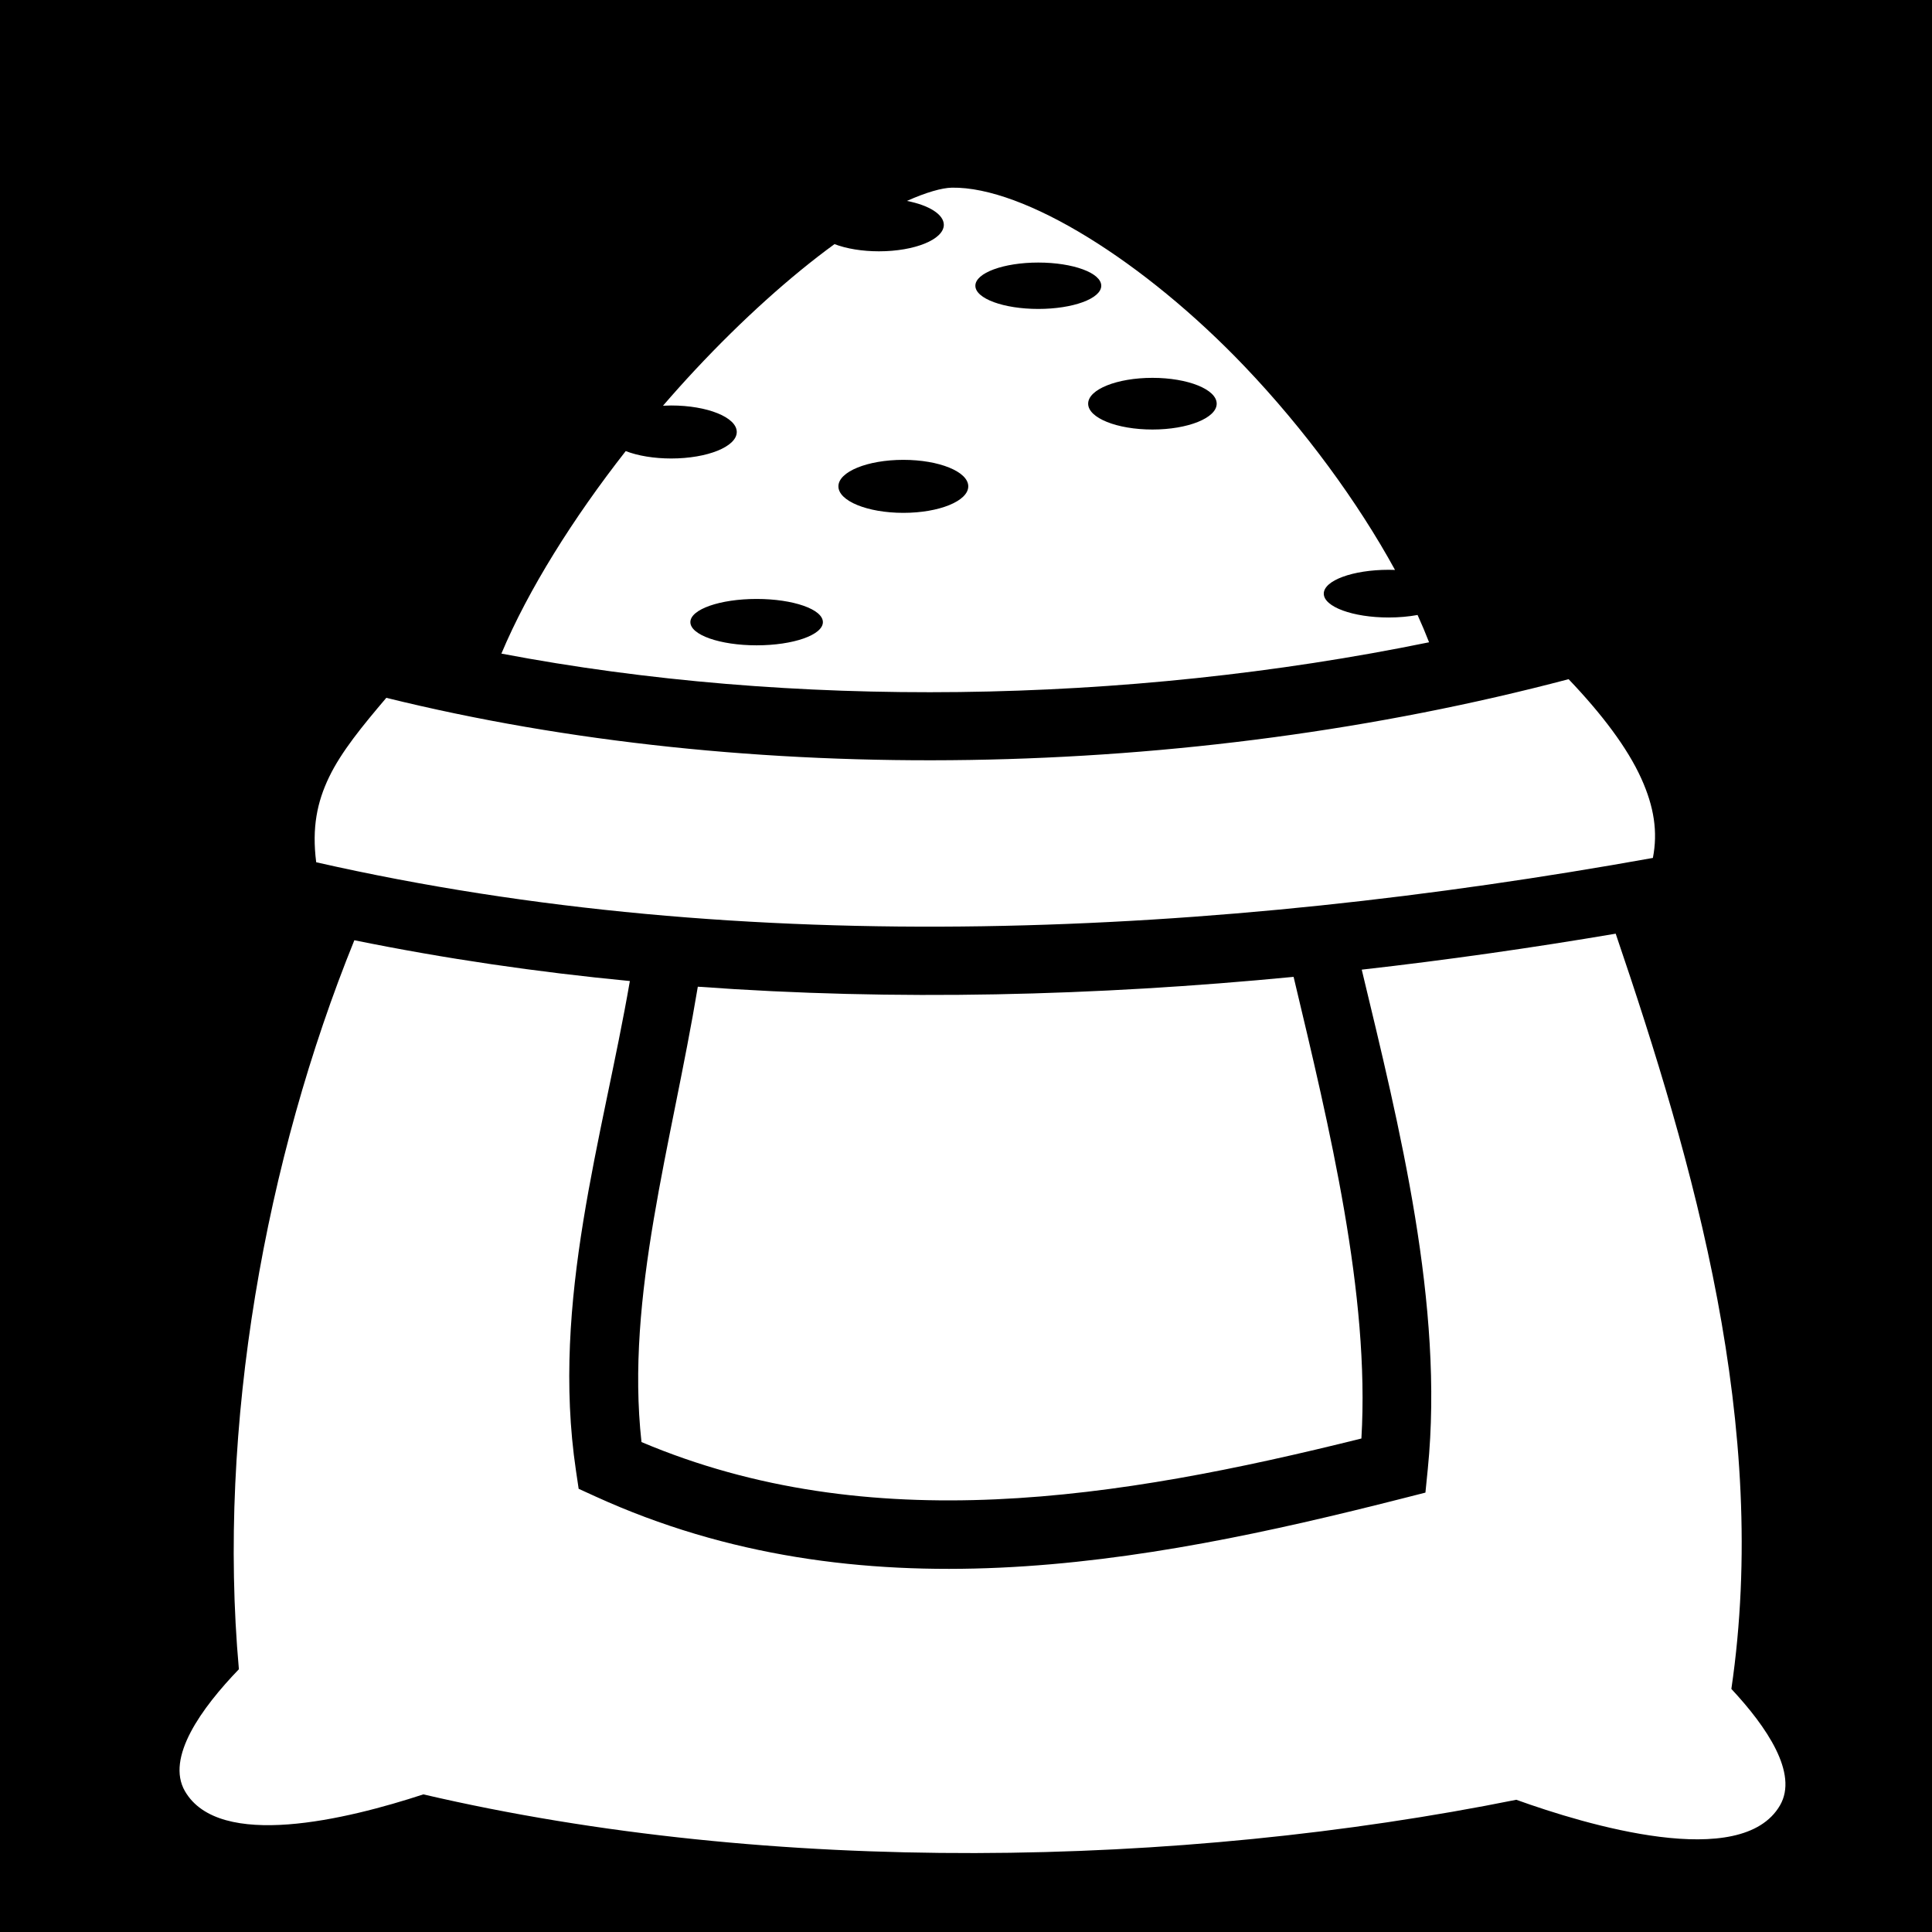
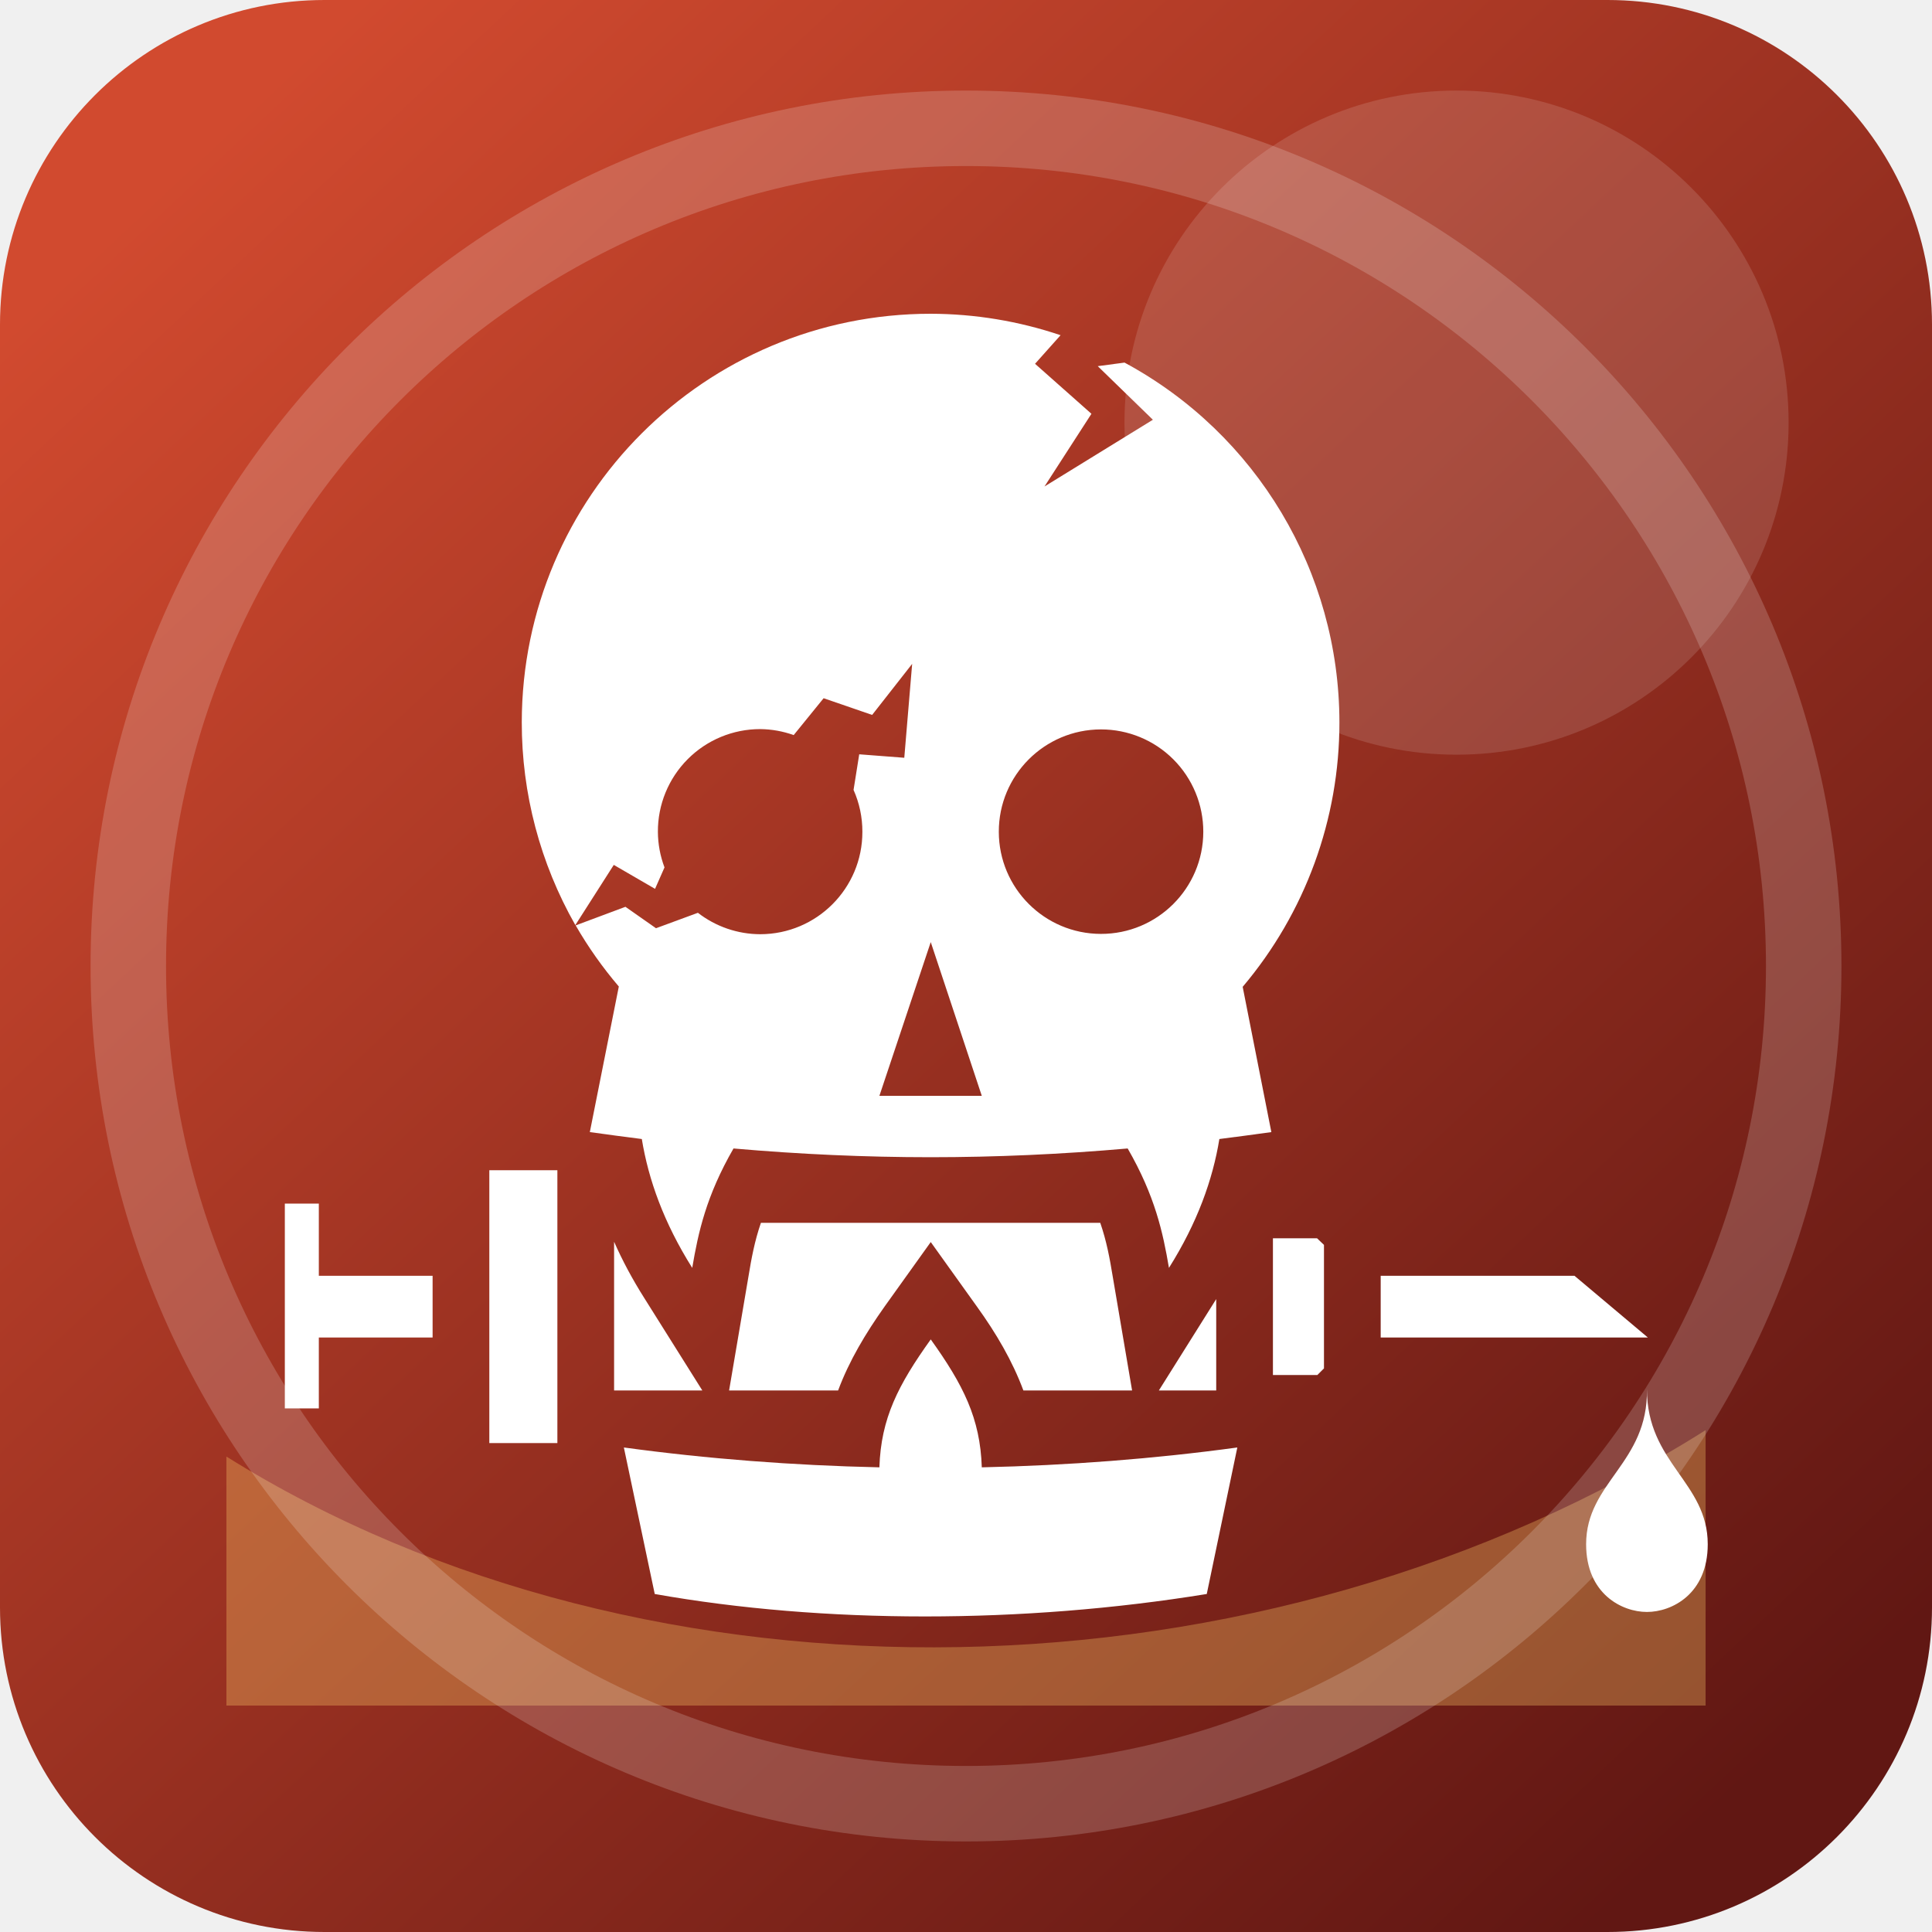
<svg xmlns="http://www.w3.org/2000/svg" viewBox="0 0 512 512">
-   <path d="M0 0h512v512H0z" />
-   <path fill="#fff" d="M252.277 49.734c-2.62.041-6.815 1.224-11.93 3.514a17.207 7.023 0 0 1 9.776 6.328 17.207 7.023 0 0 1-17.207 7.024 17.207 7.023 0 0 1-11.764-1.905C209.45 73.21 196.55 84.824 184.19 98.053a320.764 320.764 0 0 0-8.486 9.465 17.383 7.023 0 0 1 2.162-.061 17.383 7.023 0 0 1 17.383 7.023 17.383 7.023 0 0 1-17.383 7.024 17.383 7.023 0 0 1-12.043-1.961c-13.947 17.804-25.844 36.769-32.949 53.668 76.83 14.609 164.951 13.553 245.846-2.998a136.123 136.123 0 0 0-3.05-7.236 17.207 6.321 0 0 1-7.648.666 17.207 6.321 0 0 1-17.207-6.32 17.207 6.321 0 0 1 17.207-6.321 17.207 6.321 0 0 1 1.67.035c-9.845-17.99-23.973-37.284-39.869-53.937-26.565-27.833-58.413-47.666-77.545-47.366zm22.887 19.846a16.68 6.145 0 0 1 16.68 6.147 16.68 6.145 0 0 1-16.68 6.144 16.68 6.145 0 0 1-16.682-6.144 16.68 6.145 0 0 1 16.682-6.147zm30.24 30.553a17.032 6.848 0 0 1 17.032 6.847 17.032 6.848 0 0 1-17.032 6.848 17.032 6.848 0 0 1-17.033-6.848 17.032 6.848 0 0 1 17.033-6.847zm-66.01 21.732a17.207 7.023 0 0 1 17.208 7.024 17.207 7.023 0 0 1-17.207 7.023 17.207 7.023 0 0 1-17.208-7.023 17.207 7.023 0 0 1 17.208-7.024zm-38.878 36.862a17.558 6.145 0 0 1 17.558 6.146 17.558 6.145 0 0 1-17.558 6.145 17.558 6.145 0 0 1-17.559-6.145 17.558 6.145 0 0 1 17.559-6.146zM415.7 179.99c-101.432 26.783-217.263 28.653-313.322 4.942-6.366 7.485-11.92 14.281-15.14 20.95-3.207 6.642-4.611 13.463-3.442 22.624 114.282 25.958 238.56 19.65 354.236-1.145 1.341-6.883.324-13.535-3.064-21.03-3.698-8.182-10.45-17.087-19.268-26.34zm12.475 67.444c-22.169 3.756-44.64 6.973-67.299 9.533 9.987 41.576 21.847 88.953 17.504 132.32l-.627 6.27-6.106 1.554c-69.25 17.638-143.772 31.434-213.847-.533l-4.45-2.03-.716-4.837c-6.678-44.986 7.134-88.257 14.287-129.727-24.576-2.363-48.964-5.914-73.014-10.812-23.499 57.882-36.37 128.892-30.6 193.193-9.877 10.265-19.446 23.452-14.283 32.338 9.089 15.64 42.849 7.49 63.166.826 92.869 21.634 200.545 19.366 289.645 1.428 18.46 6.644 59.675 19.048 69.879 1.488 4.919-8.464-3.534-20.834-12.885-30.863 10.216-69.613-9.937-139.25-30.654-200.148zm-85.36 11.443c-52.318 5.06-105.437 6.424-157.886 2.61-6.964 41.9-19.185 82.09-14.928 120.673 60.582 25.618 126.129 15.173 190.785-.94 2.266-38.082-8.411-82.252-17.97-122.343z" />
+   <defs>
+     <linearGradient id="grolesmugglersvg" x1="52" x2="460" y1="40" y2="476" gradientUnits="userSpaceOnUse">
+       <stop offset="0" stop-color="#d14a2f" />
+       <stop offset="1" stop-color="#611713" />
+     </linearGradient>
+   </defs>
+   <rect width="512" height="512" rx="86" fill="url(#grolesmugglersvg)" />
+   <path d="M60 386c112 70 275 67 392-7v73H60z" fill="#ffd06a" opacity=".32" />
+   <circle cx="386" cy="112" r="88" fill="#fff" opacity=".13" />
+   <circle cx="256" cy="256" r="222" fill="none" stroke="#fff" stroke-width="20" opacity=".18" />
+   <g transform="translate(42 42) scale(.835)">
+     <path fill="#fff" d="M245.1 49.28A129.8 129.8 0 0 0 115.3 178.9a129.8 129.8 0 0 0 17 64.4l12.2-19.1 13.1 7.6 3-6.8a32.45 32.45 0 0 1-2.1-11.3 32.45 32.45 0 0 1 32.5-32.6 32.45 32.45 0 0 1 10.6 1.9l9.5-11.7 15.4 5.3 12.7-16.2-2.5 29.8-14.3-1.1-1.8 11.3a32.45 32.45 0 0 1 2.8 13.3 32.45 32.45 0 0 1-32.4 32.5 32.45 32.45 0 0 1-19.8-6.8l-13.3 4.9-9.7-6.8-15.8 5.9a129.8 129.8 0 0 0 13.7 19.4l-9.2 46.2c5.6.8 11.1 1.5 16.5 2.2 2.1 12.9 7 26.6 16 40.9 1.9-11.2 4.4-22.8 13.1-37.9 42.4 3.7 82.7 3.7 125.1 0 8.7 15.1 11.2 26.7 13.1 37.9 9-14.3 13.9-28 16-40.9 5.4-.7 10.9-1.4 16.5-2.2l-9.1-46.1a129.8 129.8 0 0 0 30.7-84 129.8 129.8 0 0 0-68.2-114.12l-8.5 1.13 17.5 17.01-34.4 21.18 14.9-23.07-17.9-15.87 8.1-9.07a129.8 129.8 0 0 0-41.2-6.81zm54 131.92a32.45 32.45 0 0 1 32.5 32.5 32.45 32.45 0 0 1-32.5 32.4 32.45 32.45 0 0 1-32.4-32.4 32.45 32.45 0 0 1 32.4-32.5zm-54 67.5l16.2 48.8h-32.5zM105 321.1v86.6h21.6v-86.6zm-64.9 10.6v65h10.79v-22.5H87v-19.6H50.89v-22.9zm151.1 6.1c-2 5.8-3 11.2-4 17.3l-6.1 35.9h34.6c3.5-9.4 8.7-18.1 14.8-26.7l14.6-20.4 14.6 20.4c6.2 8.6 11.3 17.3 14.8 26.7H309l-6.1-35.9c-1-6.1-2-11.5-4-17.3zm162.5 4.9v43.4h14.1l2.1-2.1v-39.2l-2.2-2.1zm-209.1 1.1V391h28l-18.4-29.3c-3.8-6-7-12-9.6-17.9zm243.3 10.8v19.6h84.8l-23.3-19.6zm-52.2 7.4l-18.2 29h18.2zm-90.6 12.8c-10.3 14.4-15.8 25-16.3 40.6-27.4-.6-54.7-2.7-81.1-6.3l9.8 46.5c53.5 9.5 116.8 9.5 175.2 0l9.7-46.5c-26.4 3.6-53.7 5.7-81.1 6.3-.5-15.6-5.9-26.2-16.2-40.6zm227.3 15.8c.4 23.5-19.3 29.5-19.3 49.2 0 15.8 11.4 21.5 19.3 21.5s19.3-5.7 19.3-21.5c0-19.7-19.3-25.7-19.3-49.2z" />
+   </g>
</svg>
